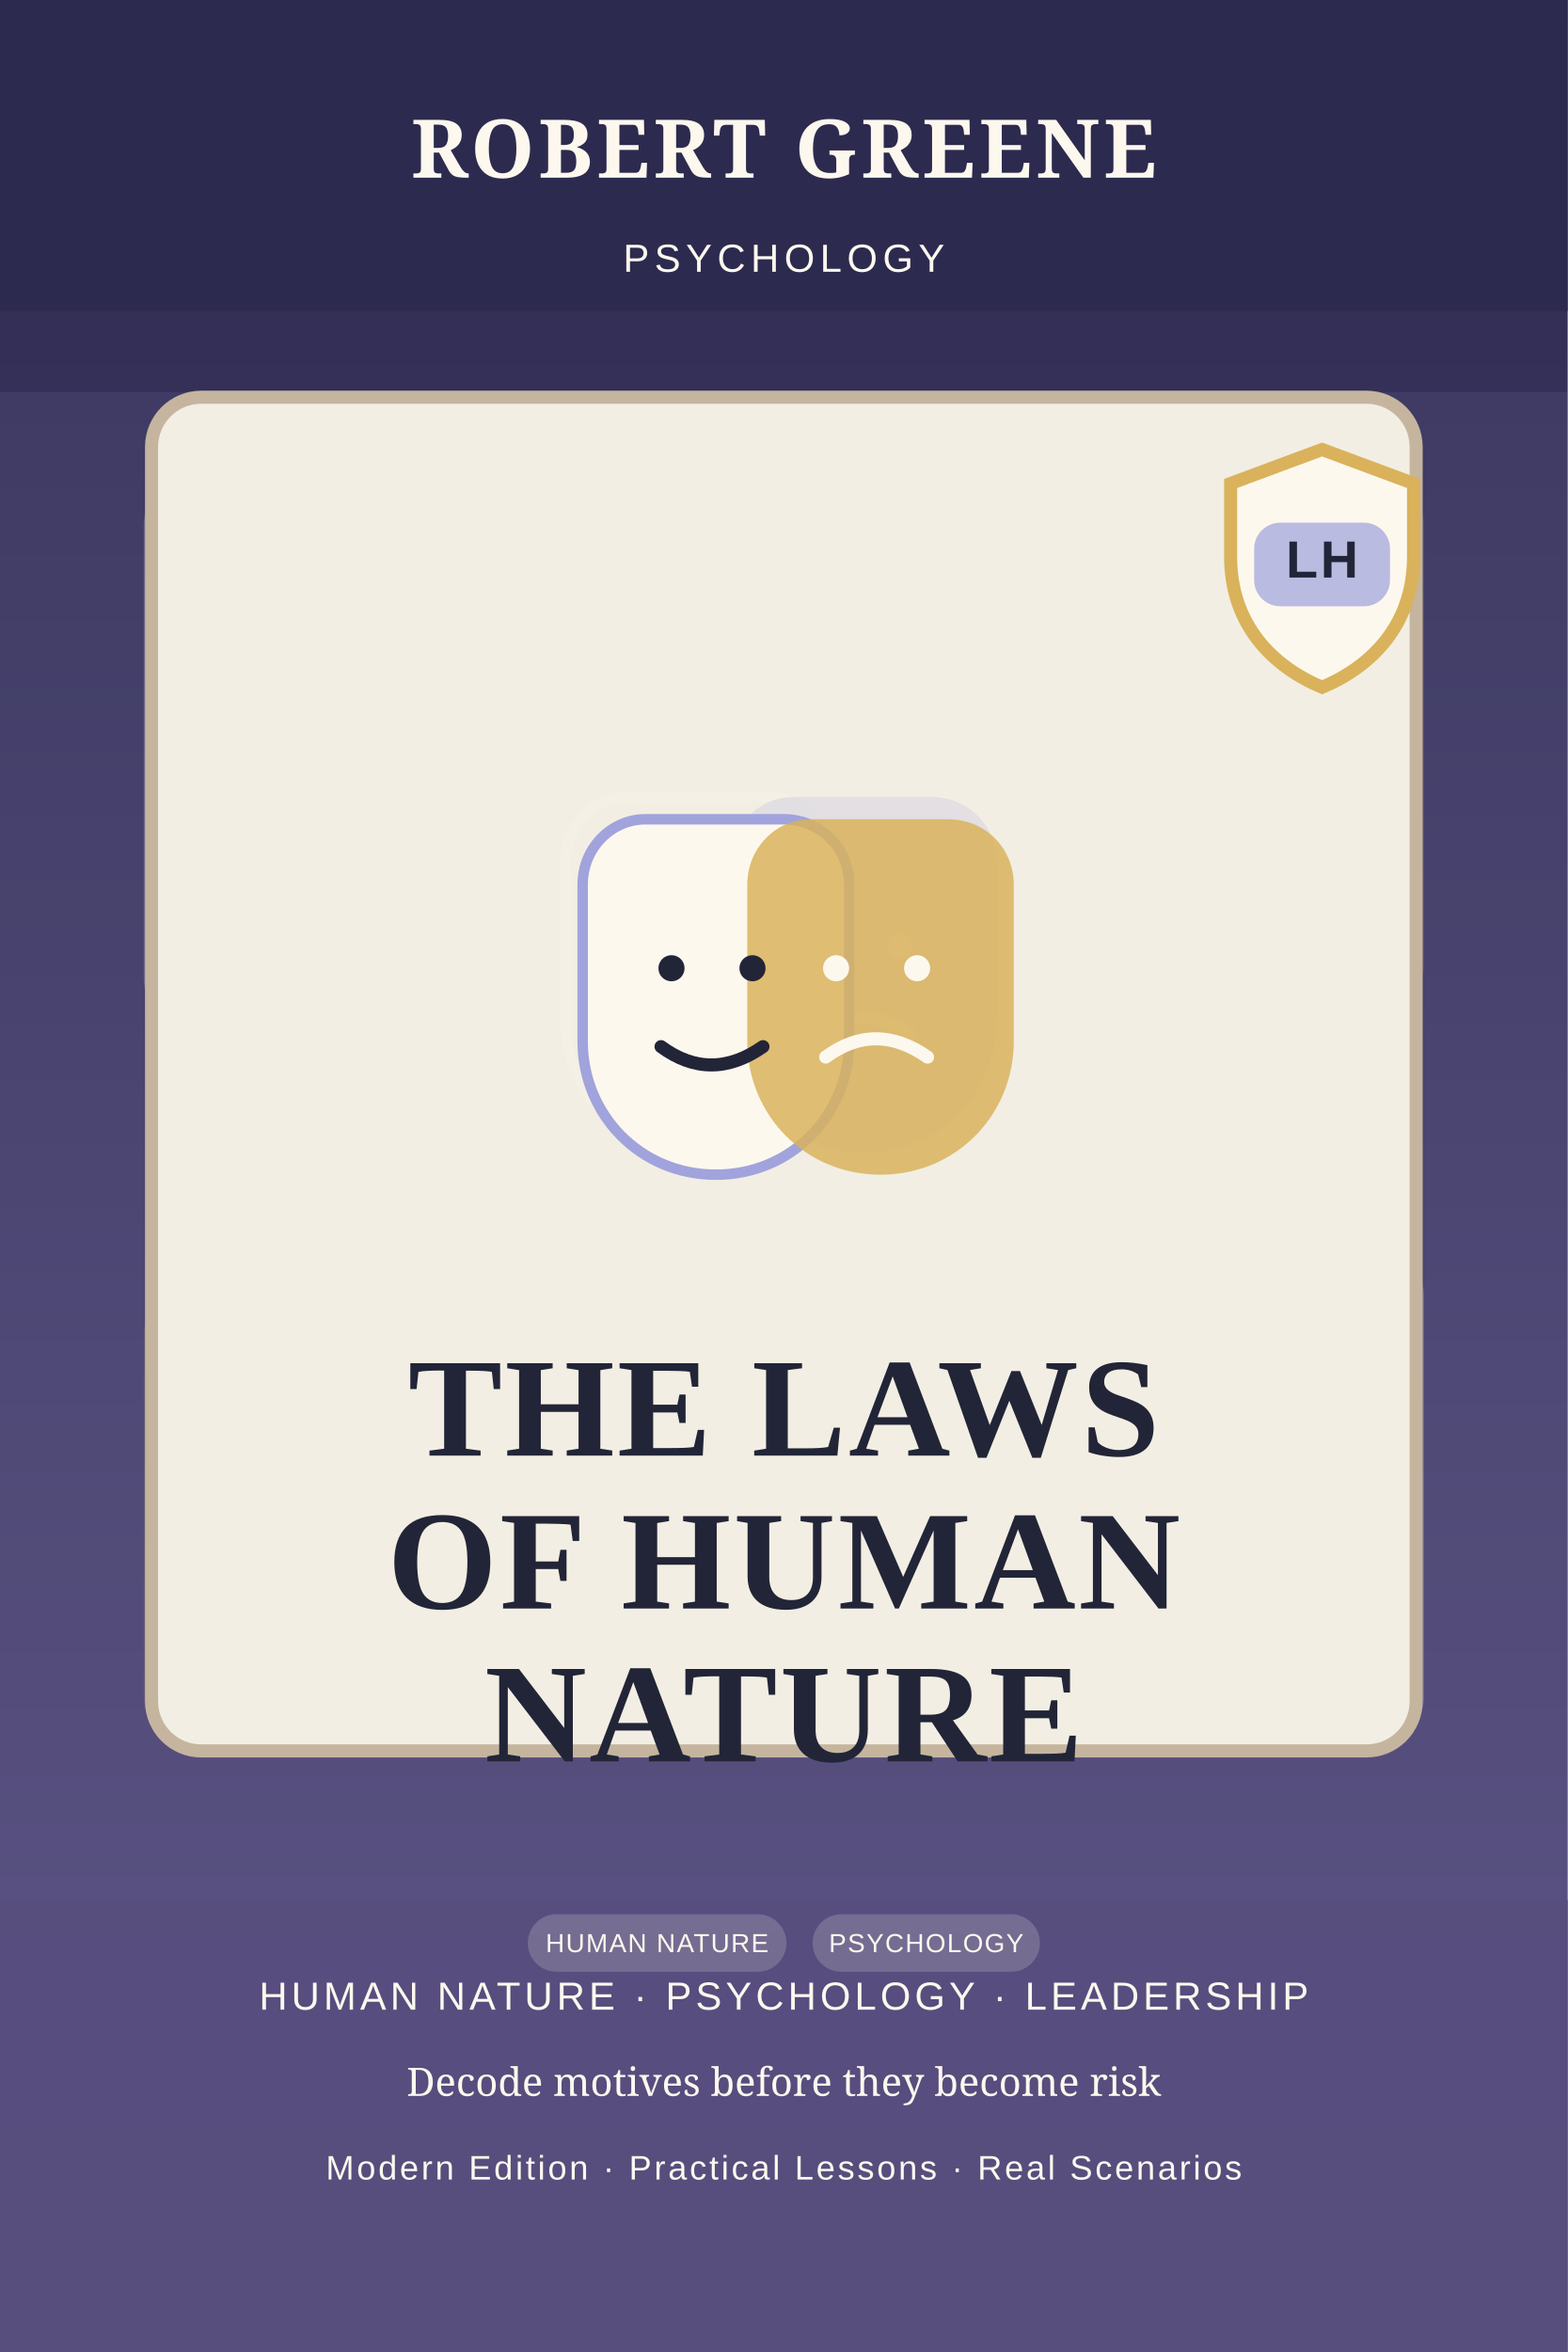
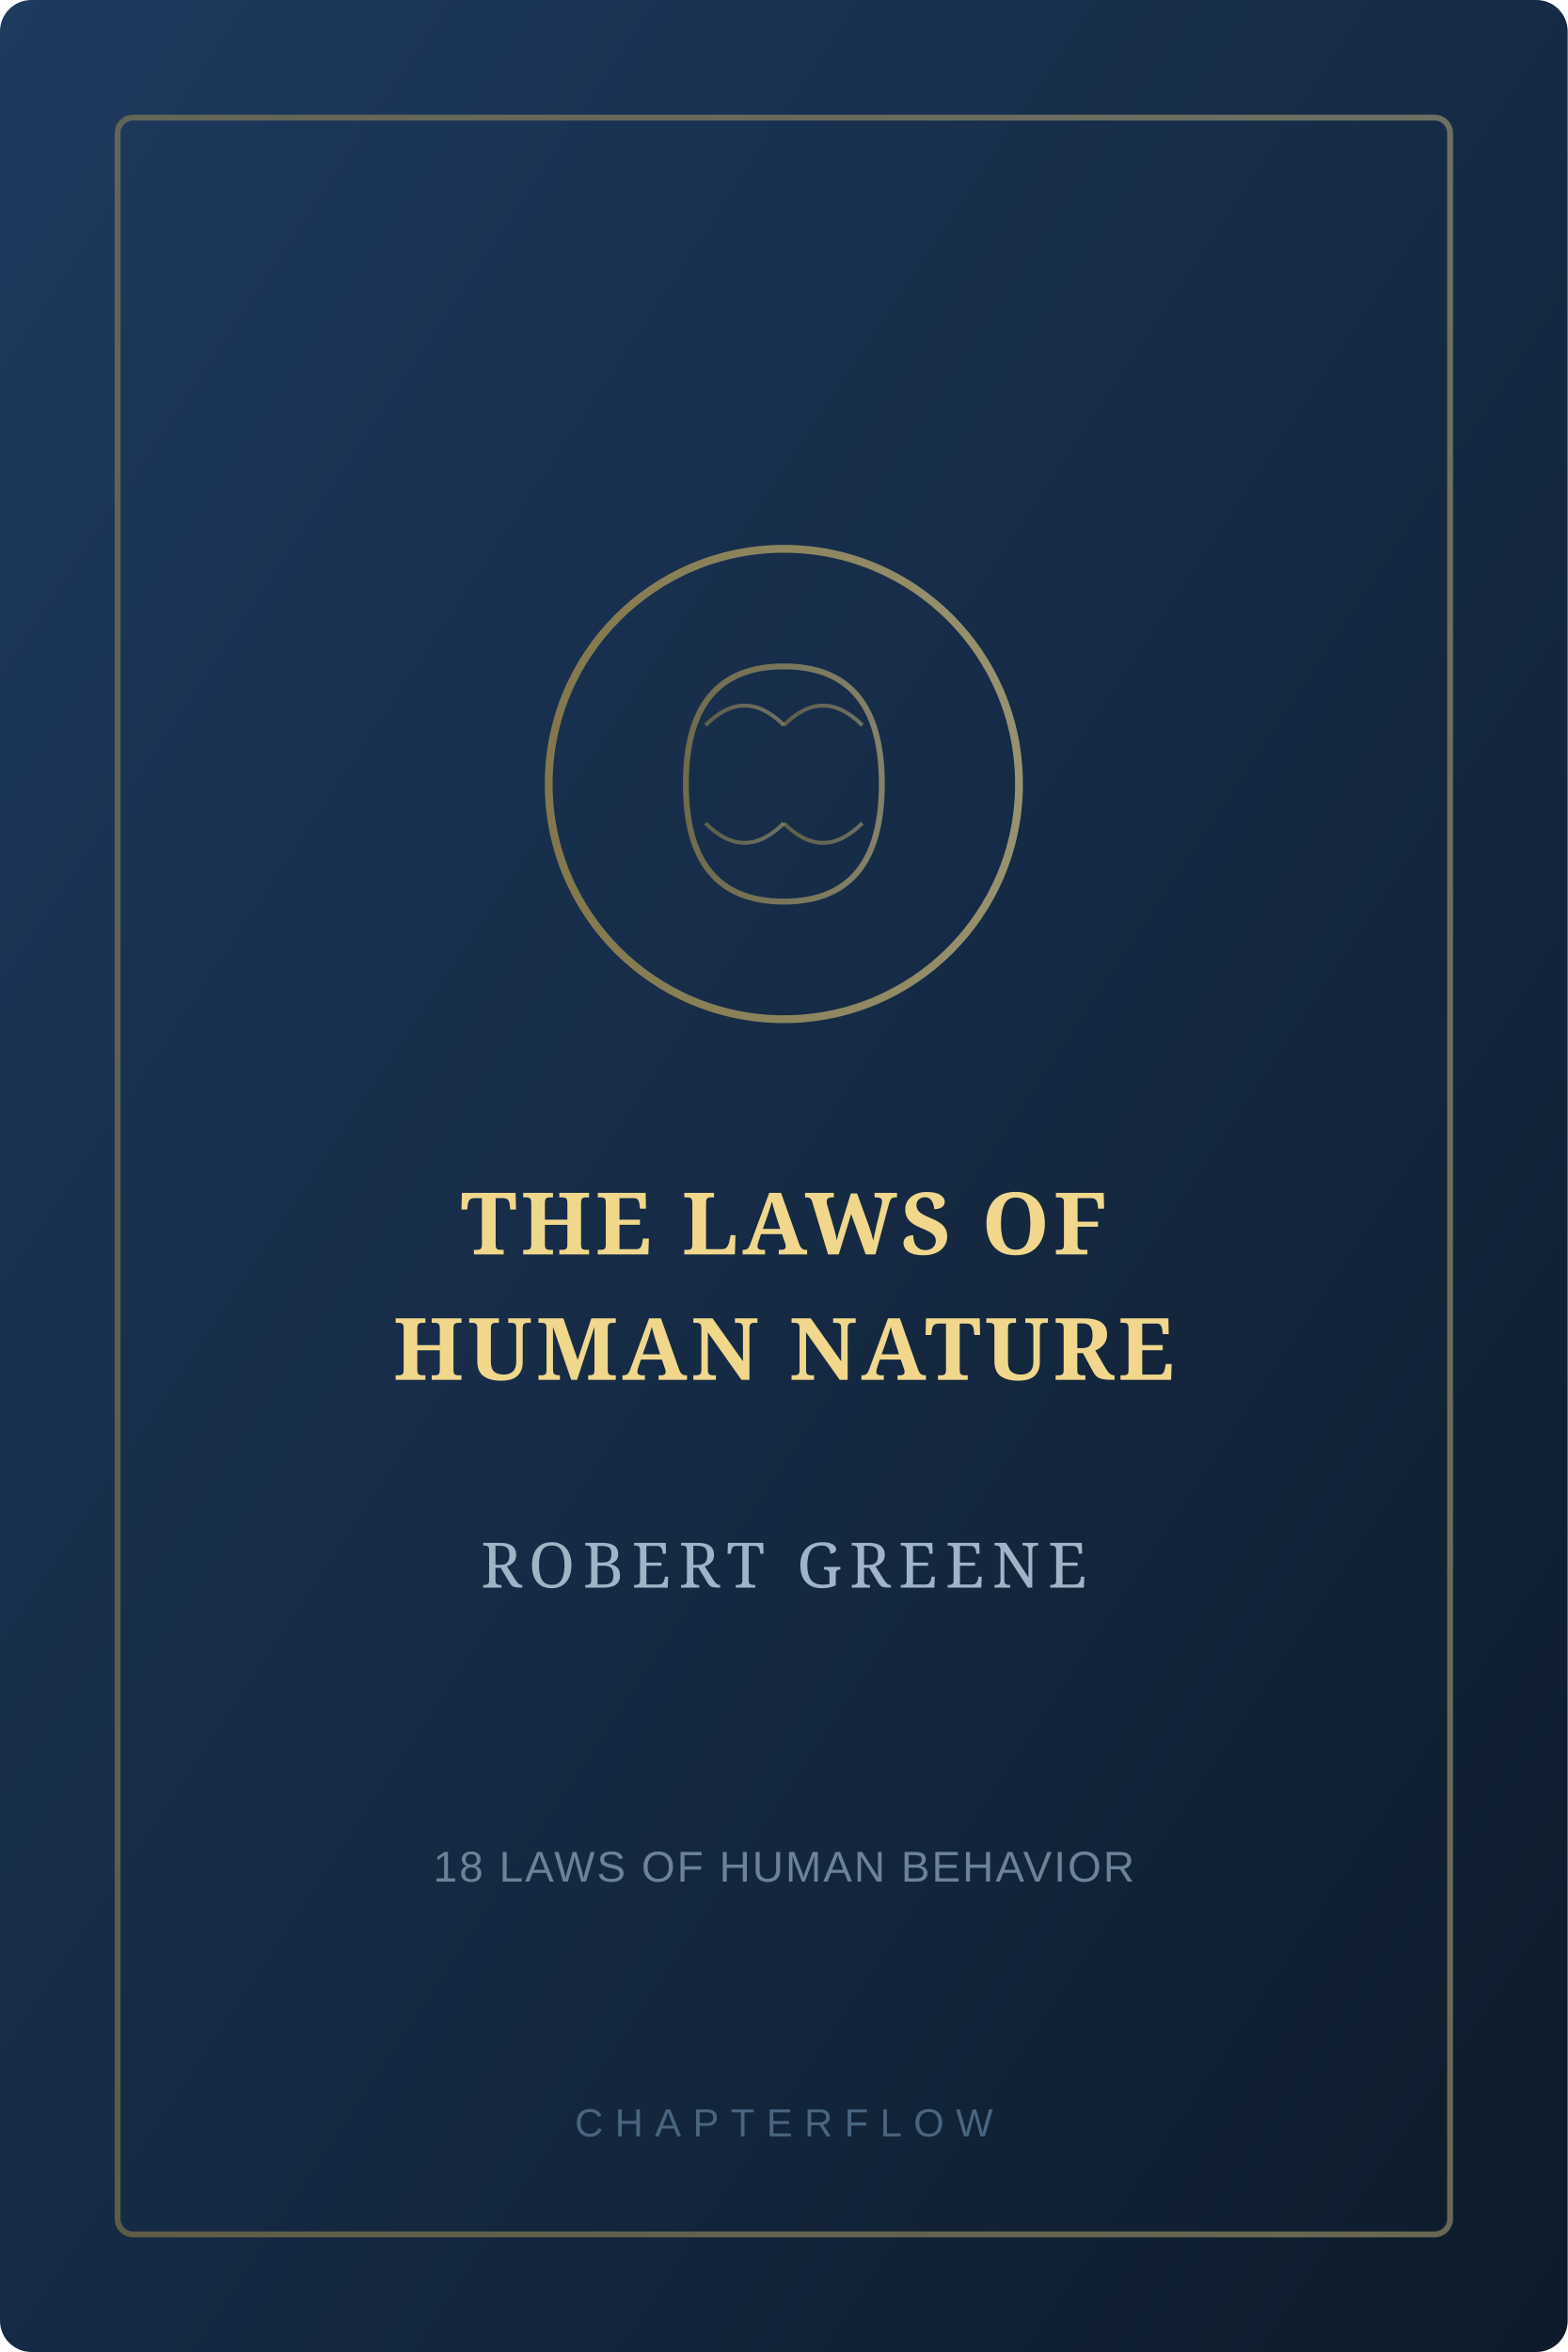
- <svg xmlns="http://www.w3.org/2000/svg" width="1200" height="1800" viewBox="0 0 1200 1800" fill="none" role="img" aria-labelledby="title desc">
+ <svg xmlns="http://www.w3.org/2000/svg" viewBox="0 0 400 600" width="400" height="600">
  <defs>
-     <linearGradient id="g990422101" x1="0" y1="0" x2="0" y2="1800" gradientUnits="userSpaceOnUse">
-       <stop offset="0%" stop-color="#2D2A4F" />
-       <stop offset="100%" stop-color="#574E7E" />
+     <linearGradient id="bg" x1="0%" y1="0%" x2="100%" y2="100%">
+       <stop offset="0%" style="stop-color:#1e3a5f" />
+       <stop offset="100%" style="stop-color:#0d1b2a" />
+     </linearGradient>
+     <linearGradient id="accent" x1="0%" y1="0%" x2="100%" y2="0%">
+       <stop offset="0%" style="stop-color:#c9a84c" />
+       <stop offset="100%" style="stop-color:#f0d78c" />
    </linearGradient>
  </defs>
-   <rect width="1200" height="1800" fill="url(#g990422101)" />
-   <rect x="0" y="300" width="1200" height="1180" fill="#A1A3DC" opacity="0.1" />
-   <rect x="110" y="360" width="420" height="430" rx="42" fill="#FDF8EE" opacity="0.2" />
-   <rect x="670" y="360" width="420" height="420" rx="42" fill="#D9B25B" opacity="0.16" />
-   <rect x="110" y="980" width="420" height="360" rx="42" fill="#D9B25B" opacity="0.15" />
-   <rect x="670" y="950" width="420" height="390" rx="42" fill="#FDF8EE" opacity="0.2" />
-   <circle cx="641" cy="836" r="128" fill="#FDF8EE" opacity="0.16" />
-   <ellipse cx="600" cy="812" rx="470" ry="382" fill="#FDF8EE" opacity="0.08" />
-   <rect x="116" y="304" width="968" height="1036" rx="38" fill="#F2EEE3" stroke="#C5B59F" stroke-width="10" />
-   <g opacity="0.24" transform="translate(0 -26)">
-     <g transform="translate(399 568)">
-       <path d="M82 68 H188 C216 68 238 90 238 118 V238 C238 294 194 340 136 340 C78 340 34 294 34 238 V118 C34 90 56 68 82 68 Z" fill="#F2EEE3" stroke="#FDF8EE" stroke-width="8" />
-       <path d="M208 68 H314 C342 68 364 90 364 118 V238 C364 294 320 340 262 340 C204 340 160 294 160 238 V118 C160 90 182 68 208 68 Z" fill="#A1A3DC" opacity="0.84" />
-       <circle cx="102" cy="182" r="10" fill="#222537" />
-       <circle cx="164" cy="182" r="10" fill="#222537" />
-       <path d="M94 242 Q132 270 172 242" fill="none" stroke="#222537" stroke-width="10" stroke-linecap="round" />
-       <circle cx="228" cy="182" r="10" fill="#F2EEE3" />
-       <circle cx="290" cy="182" r="10" fill="#F2EEE3" />
-       <path d="M220 250 Q258 222 298 250" fill="none" stroke="#F2EEE3" stroke-width="10" stroke-linecap="round" />
-     </g>
-   </g>
-   <g transform="translate(412 559)">
-     <path d="M82 68 H188 C216 68 238 90 238 118 V238 C238 294 194 340 136 340 C78 340 34 294 34 238 V118 C34 90 56 68 82 68 Z" fill="#FDF8EE" stroke="#A1A3DC" stroke-width="8" />
-     <path d="M208 68 H314 C342 68 364 90 364 118 V238 C364 294 320 340 262 340 C204 340 160 294 160 238 V118 C160 90 182 68 208 68 Z" fill="#D9B25B" opacity="0.84" />
-     <circle cx="102" cy="182" r="10" fill="#222537" />
-     <circle cx="164" cy="182" r="10" fill="#222537" />
-     <path d="M94 242 Q132 270 172 242" fill="none" stroke="#222537" stroke-width="10" stroke-linecap="round" />
-     <circle cx="228" cy="182" r="10" fill="#FDF8EE" />
-     <circle cx="290" cy="182" r="10" fill="#FDF8EE" />
-     <path d="M220 250 Q258 222 298 250" fill="none" stroke="#FDF8EE" stroke-width="10" stroke-linecap="round" />
-   </g>
-   <g transform="translate(930 336)">
-     <path d="M82 8 L152 34 V90 C152 142 120 174 82 190 C44 174 12 142 12 90 V34 Z" fill="#FDF8EE" stroke="#D9B25B" stroke-width="10" />
-     <rect x="30" y="64" width="104" height="64" rx="20" fill="#A1A3DC" opacity="0.72" />
-     <text x="82" y="106" text-anchor="middle" fill="#222537" font-family="'Trebuchet MS', Arial, sans-serif" font-size="40" font-weight="700" letter-spacing="2">LH</text>
-   </g>
-   <rect x="0" y="0" width="1200" height="238" fill="#2D2A4F" opacity="0.93" />
-   <rect x="0" y="1454" width="1200" height="346" fill="#574E7E" opacity="0.95" />
-   <text x="600" y="136" text-anchor="middle" fill="#FDF8EE" font-family="Georgia, serif" font-size="62" font-weight="700" letter-spacing="3">ROBERT GREENE</text>
-   <text x="600" y="208" text-anchor="middle" fill="#FDF8EE" font-family="'Trebuchet MS', Arial, sans-serif" font-size="30" letter-spacing="4">PSYCHOLOGY</text>
-   <text x="600" y="1114" text-anchor="middle" fill="#222537" font-family="Georgia, 'Times New Roman', serif" font-size="108" font-weight="700" letter-spacing="2">THE LAWS</text>
-   <text x="600" y="1231" text-anchor="middle" fill="#222537" font-family="Georgia, 'Times New Roman', serif" font-size="108" font-weight="700" letter-spacing="2">OF HUMAN</text>
-   <text x="600" y="1348" text-anchor="middle" fill="#222537" font-family="Georgia, 'Times New Roman', serif" font-size="108" font-weight="700" letter-spacing="2">NATURE</text>
-   <g>
-     <rect x="405" y="1466" width="196" height="42" rx="21" fill="#FDF8EE" opacity="0.18" stroke="#FDF8EE" stroke-width="2" />
-     <text x="503" y="1494" text-anchor="middle" fill="#FDF8EE" font-family="'Trebuchet MS', Arial, sans-serif" font-size="20" letter-spacing="1">HUMAN NATURE</text>
-   </g>
-   <g>
-     <rect x="623" y="1466" width="172" height="42" rx="21" fill="#FDF8EE" opacity="0.18" stroke="#FDF8EE" stroke-width="2" />
-     <text x="709" y="1494" text-anchor="middle" fill="#FDF8EE" font-family="'Trebuchet MS', Arial, sans-serif" font-size="20" letter-spacing="1">PSYCHOLOGY</text>
-   </g>
-   <text x="600" y="1538" text-anchor="middle" fill="#FDF8EE" font-family="'Trebuchet MS', Arial, sans-serif" font-size="30" letter-spacing="3">HUMAN NATURE  ·  PSYCHOLOGY  ·  LEADERSHIP</text>
-   <text x="600" y="1604" text-anchor="middle" fill="#FDF8EE" font-family="Georgia, serif" font-size="30">Decode motives before they become risk</text>
-   <text x="600" y="1668" text-anchor="middle" fill="#FDF8EE" font-family="'Trebuchet MS', Arial, sans-serif" font-size="26" letter-spacing="2">Modern Edition · Practical Lessons · Real Scenarios</text>
+   <rect width="400" height="600" fill="url(#bg)" rx="8" />
+   <rect x="30" y="30" width="340" height="540" fill="none" stroke="url(#accent)" stroke-width="1.5" rx="4" opacity="0.4" />
+   <circle cx="200" cy="200" r="60" fill="none" stroke="url(#accent)" stroke-width="2" opacity="0.6" />
+   <path d="M175 200 Q175 170 200 170 Q225 170 225 200 Q225 230 200 230 Q175 230 175 200Z" fill="none" stroke="url(#accent)" stroke-width="1.5" opacity="0.5" />
+   <line x1="200" y1="170" x2="200" y2="230" stroke="url(#accent)" stroke-width="1" opacity="0.4" />
+   <path d="M180 185 Q190 175 200 185" fill="none" stroke="url(#accent)" stroke-width="1" opacity="0.4" />
+   <path d="M200 185 Q210 175 220 185" fill="none" stroke="url(#accent)" stroke-width="1" opacity="0.4" />
+   <path d="M180 210 Q190 220 200 210" fill="none" stroke="url(#accent)" stroke-width="1" opacity="0.4" />
+   <path d="M200 210 Q210 220 220 210" fill="none" stroke="url(#accent)" stroke-width="1" opacity="0.4" />
+   <text x="200" y="320" text-anchor="middle" fill="#f0d78c" font-family="Georgia, serif" font-size="22" font-weight="bold" letter-spacing="1">THE LAWS OF</text>
+   <text x="200" y="352" text-anchor="middle" fill="#f0d78c" font-family="Georgia, serif" font-size="22" font-weight="bold" letter-spacing="1">HUMAN NATURE</text>
+   <line x1="140" y1="375" x2="260" y2="375" stroke="url(#accent)" stroke-width="1" opacity="0.5" />
+   <text x="200" y="405" text-anchor="middle" fill="#a0b4c8" font-family="Georgia, serif" font-size="16" letter-spacing="2">ROBERT GREENE</text>
+   <text x="200" y="480" text-anchor="middle" fill="#6b8299" font-family="Arial, sans-serif" font-size="11" letter-spacing="0.5">18 LAWS OF HUMAN BEHAVIOR</text>
+   <text x="200" y="545" text-anchor="middle" fill="#4a6580" font-family="Arial, sans-serif" font-size="10" letter-spacing="3">CHAPTERFLOW</text>
</svg>
